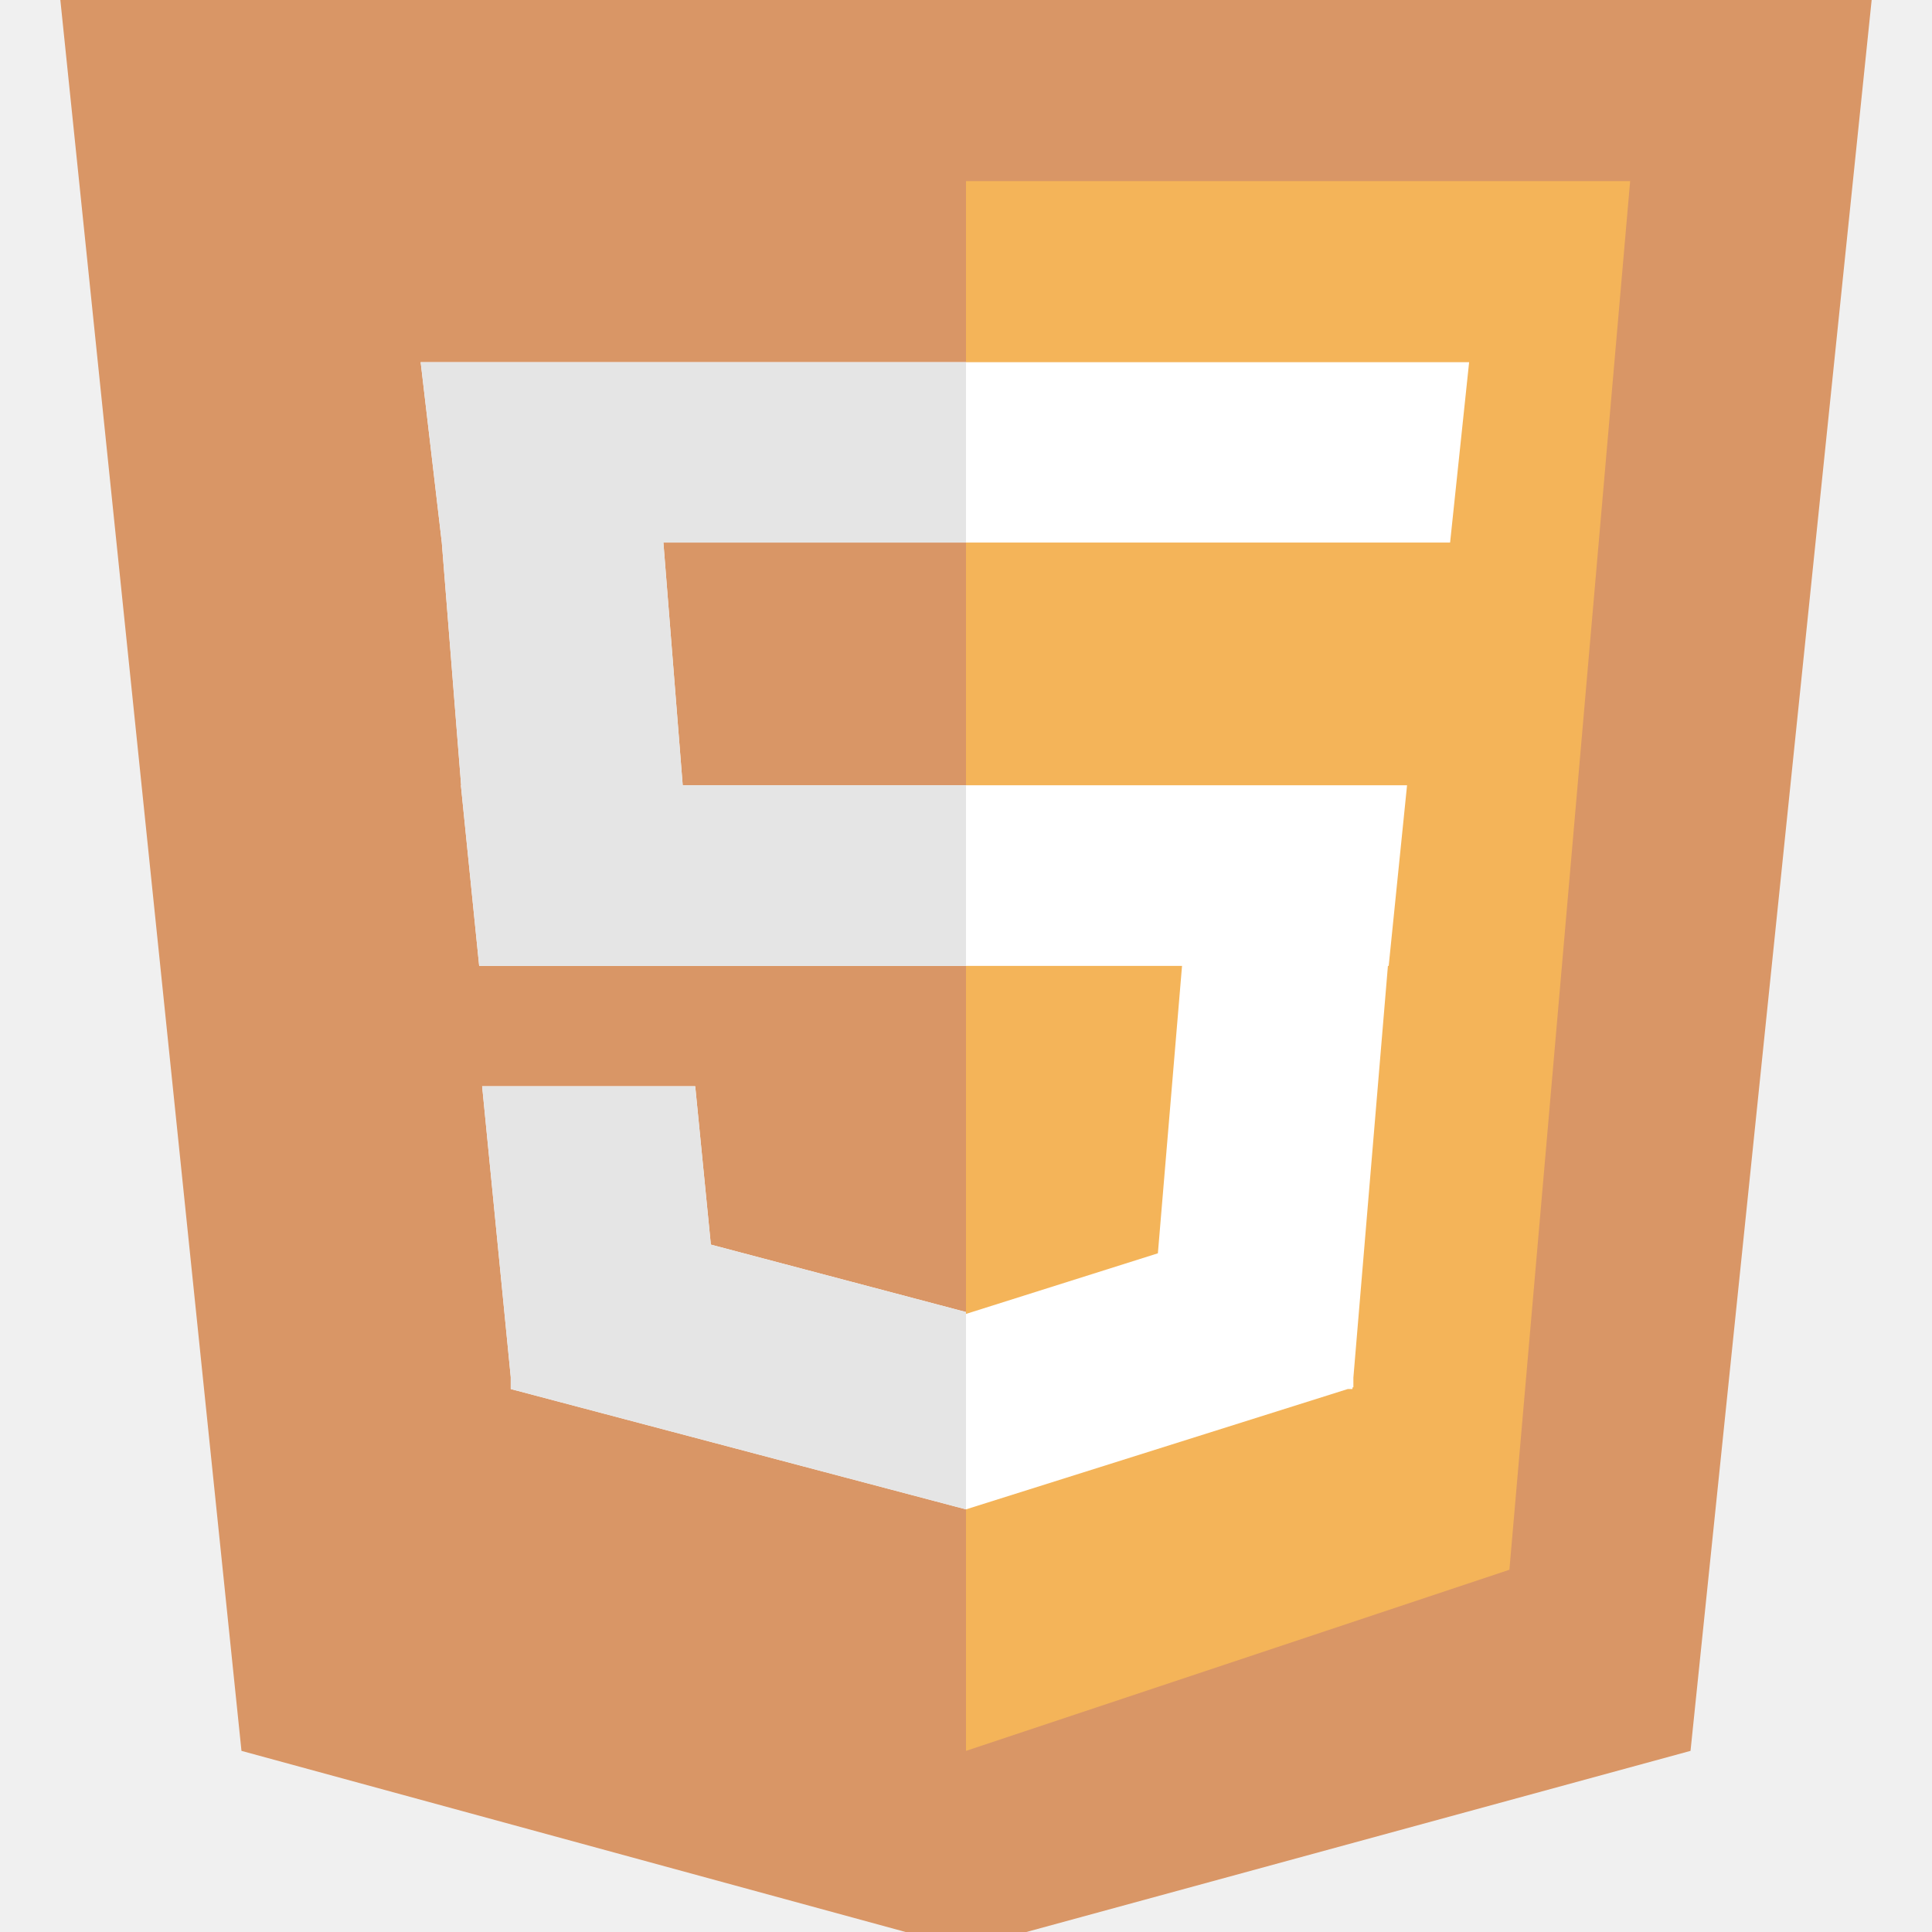
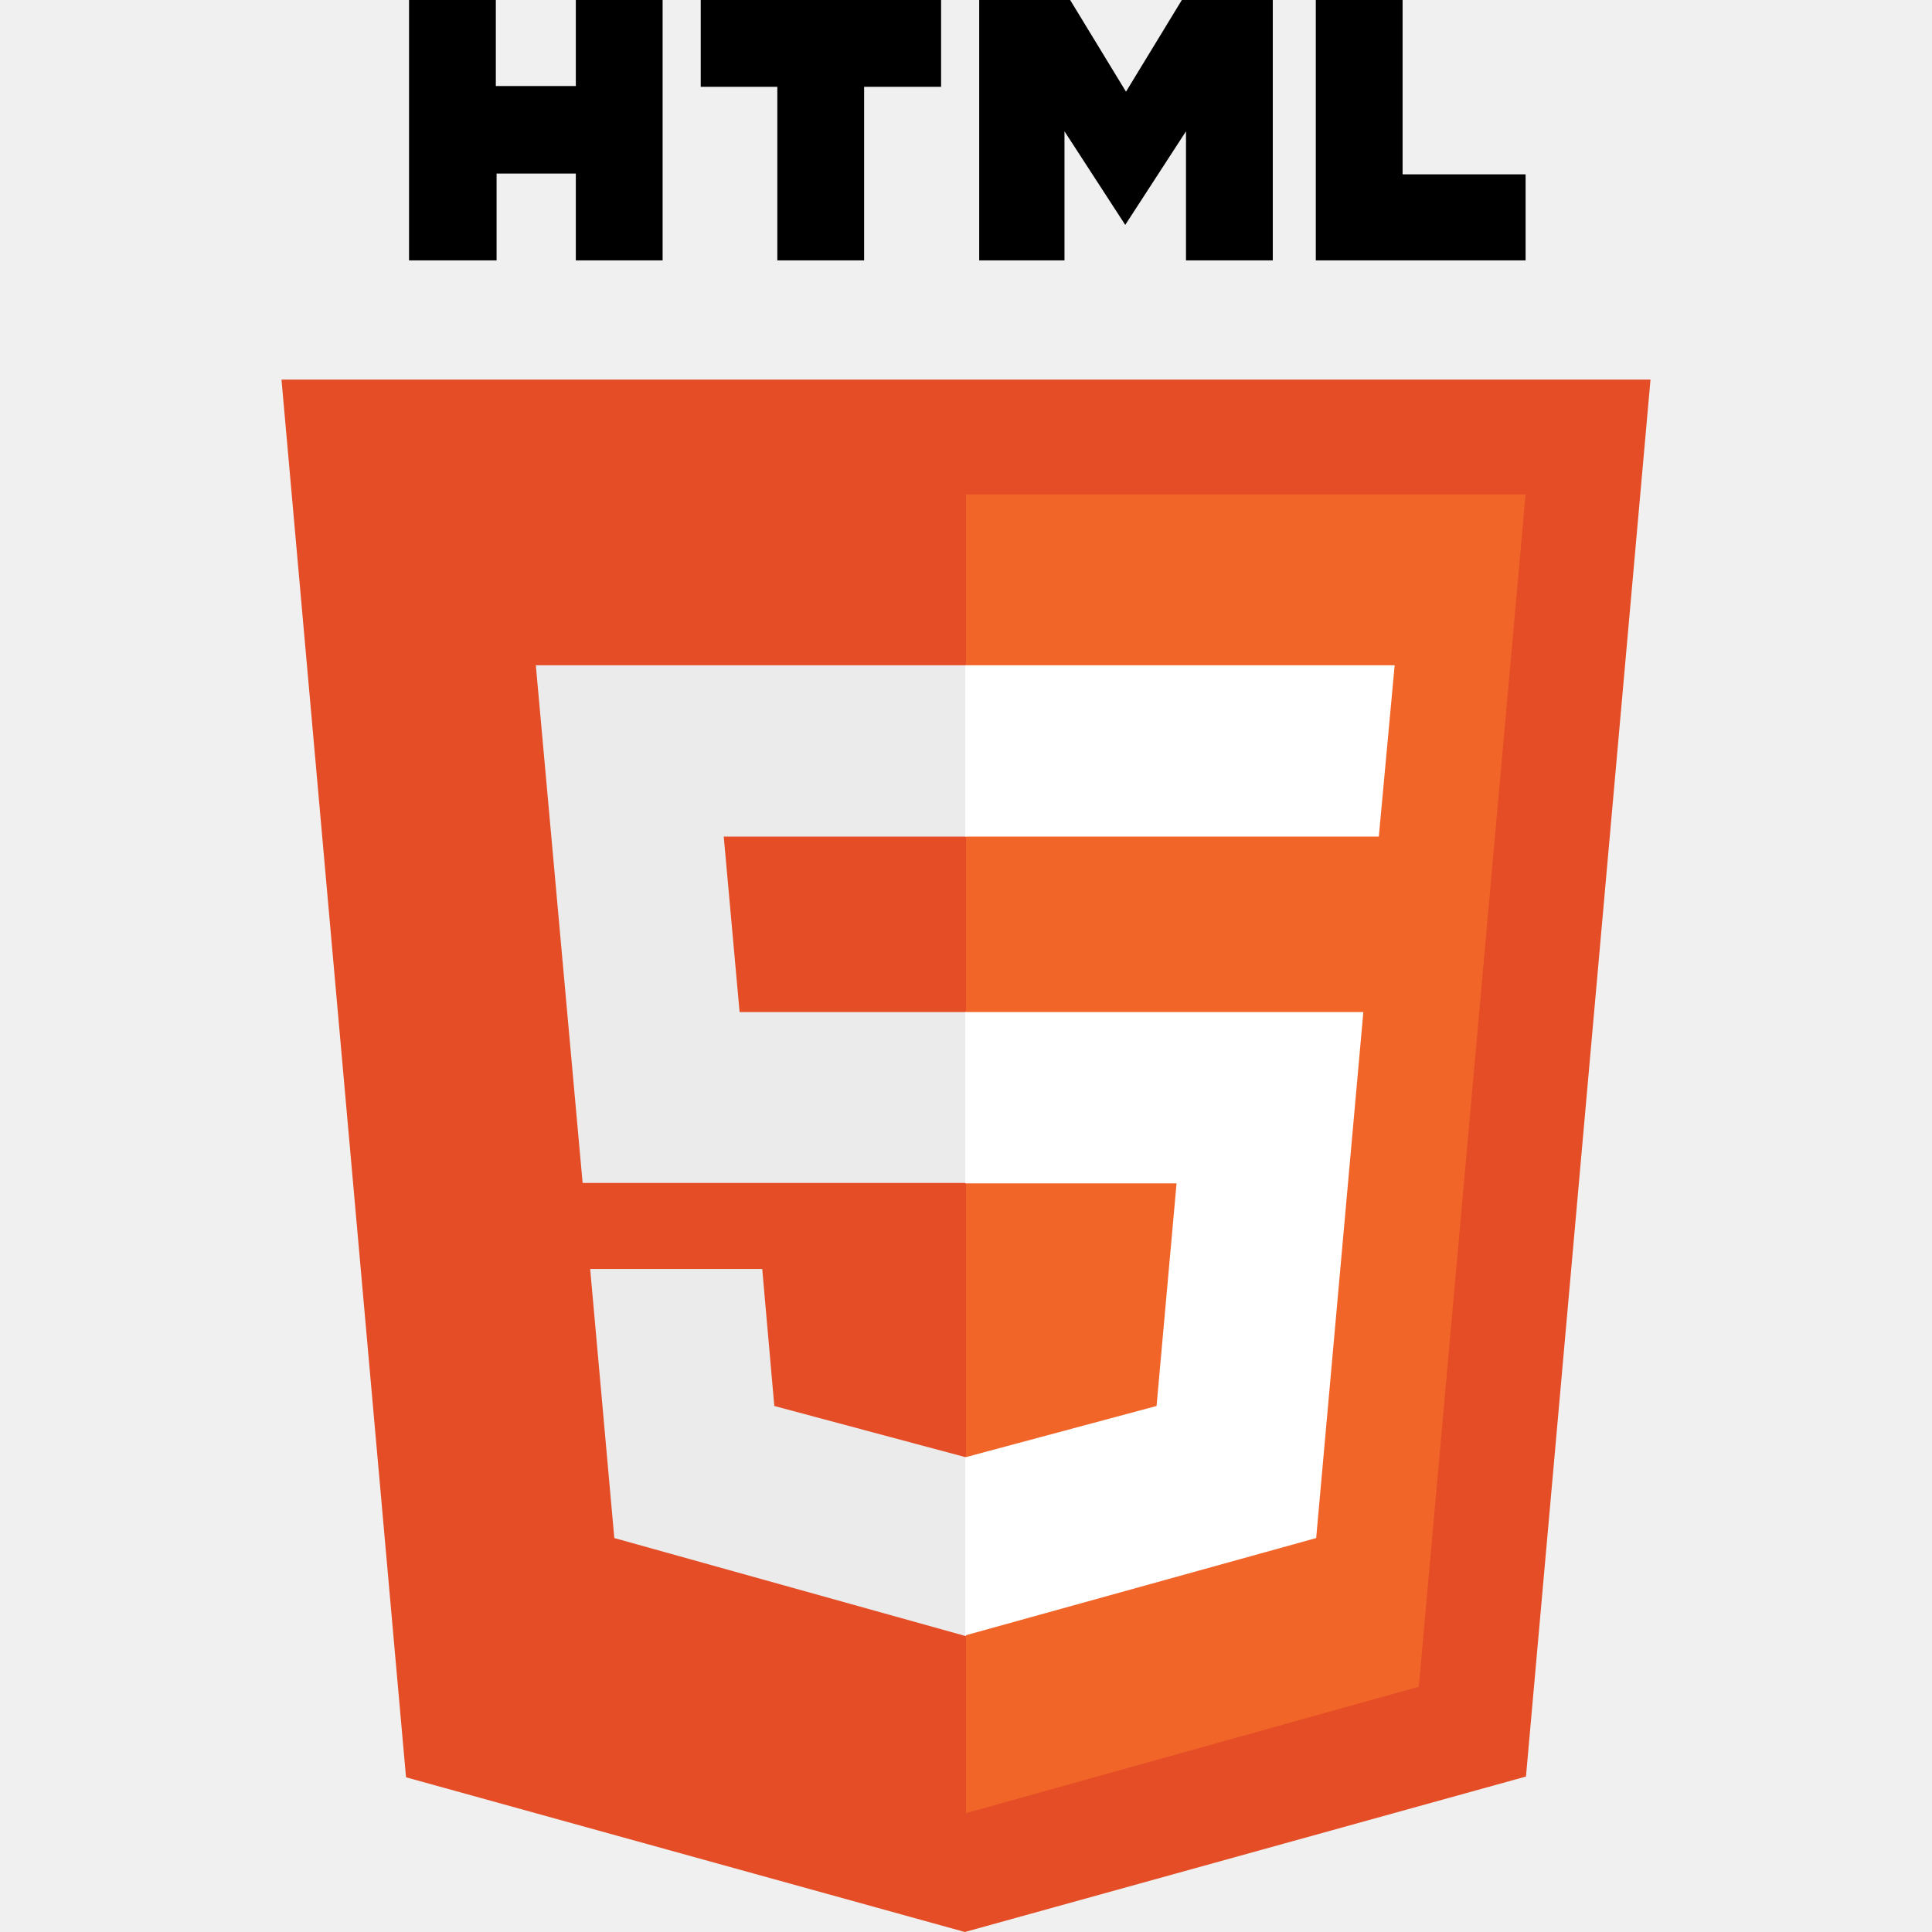
- <svg xmlns="http://www.w3.org/2000/svg" version="1.1" id="Layer_1" x="0px" y="0px" viewBox="0 0 291.31 291.31" style="enable-background:new 0 0 291.31 291.31;" xml:space="preserve">
-   <g>
-     <path style="fill:#D99666;" d="M9.099,0h273.112L254.9,263.999L154.759,291.31h-18.207L36.41,263.999L9.099,0z" />
-     <path style="fill:#F4B459;" d="M145.655,27.302h100.141l-18.207,209.386l-81.933,27.311   C145.655,263.999,145.655,27.302,145.655,27.302z" />
-     <polygon style="fill:#FFFFFF;" points="218.649,81.806 221.516,54.613 63.43,54.613 66.616,81.806 69.53,118.403 69.493,118.403    72.252,145.641 178.228,145.641 174.587,188.975 145.655,198.115 145.655,197.833 107.183,187.664 104.825,163.785 72.698,163.785    77.013,207.647 77.013,209.44 145.655,227.584 203.218,209.44 203.919,209.44 203.937,209.194 204.064,209.176 204.064,207.738    209.272,145.641 209.39,145.641 212.158,118.403 102.94,118.403 100.027,81.806  " />
-     <g>
-       <polygon style="fill:#E5E5E5;" points="145.655,54.613 63.43,54.613 66.616,81.806 69.53,118.403 69.493,118.403 72.252,145.641     145.655,145.641 145.655,118.403 102.94,118.403 100.027,81.806 145.655,81.806   " />
-       <polygon style="fill:#E5E5E5;" points="145.655,197.833 107.183,187.664 104.825,163.785 72.698,163.785 77.013,207.647     77.013,209.44 145.655,227.584 145.655,198.115   " />
-     </g>
-   </g>
-   <g>
- </g>
-   <g>
- </g>
-   <g>
- </g>
-   <g>
- </g>
-   <g>
- </g>
-   <g>
- </g>
-   <g>
- </g>
-   <g>
- </g>
-   <g>
- </g>
-   <g>
- </g>
-   <g>
- </g>
-   <g>
- </g>
-   <g>
- </g>
-   <g>
- </g>
-   <g>
- </g>
+ <svg xmlns="http://www.w3.org/2000/svg" viewBox="0 0 512 512">
+   <path d="M108.4 0h23v22.8h21.2V0h23v69h-23V46h-21v23h-23.2M206 23h-20.3V0h63.7v23H229v46h-23M259.5 0h24.1l14.8 24.3L313.2 0h24.1v69h-23V34.8l-16.1 24.8l-16.1-24.8v34.2h-22.6M348.7 0h23v46.2h32.6V69h-55.6" />
+   <path fill="#e44d26" d="M107.6 471l-33-370.4h362.8l-33 370.2L255.7 512" />
+   <path fill="#f16529" d="M256 480.5V131H404.3L376 447" />
+   <path fill="#ebebeb" d="M142 176.3h114v45.4h-64.2l4.2 46.5h60v45.3H154.4M156.4 336.3H202l3.2 36.3 50.8 13.6v47.4l-93.2-26" />
+   <path fill="#fff" d="M369.6 176.3H255.8v45.4h109.6M361.3 268.2H255.8v45.4h56l-5.3 59-50.7 13.6v47.2l93-25.8" />
</svg>
